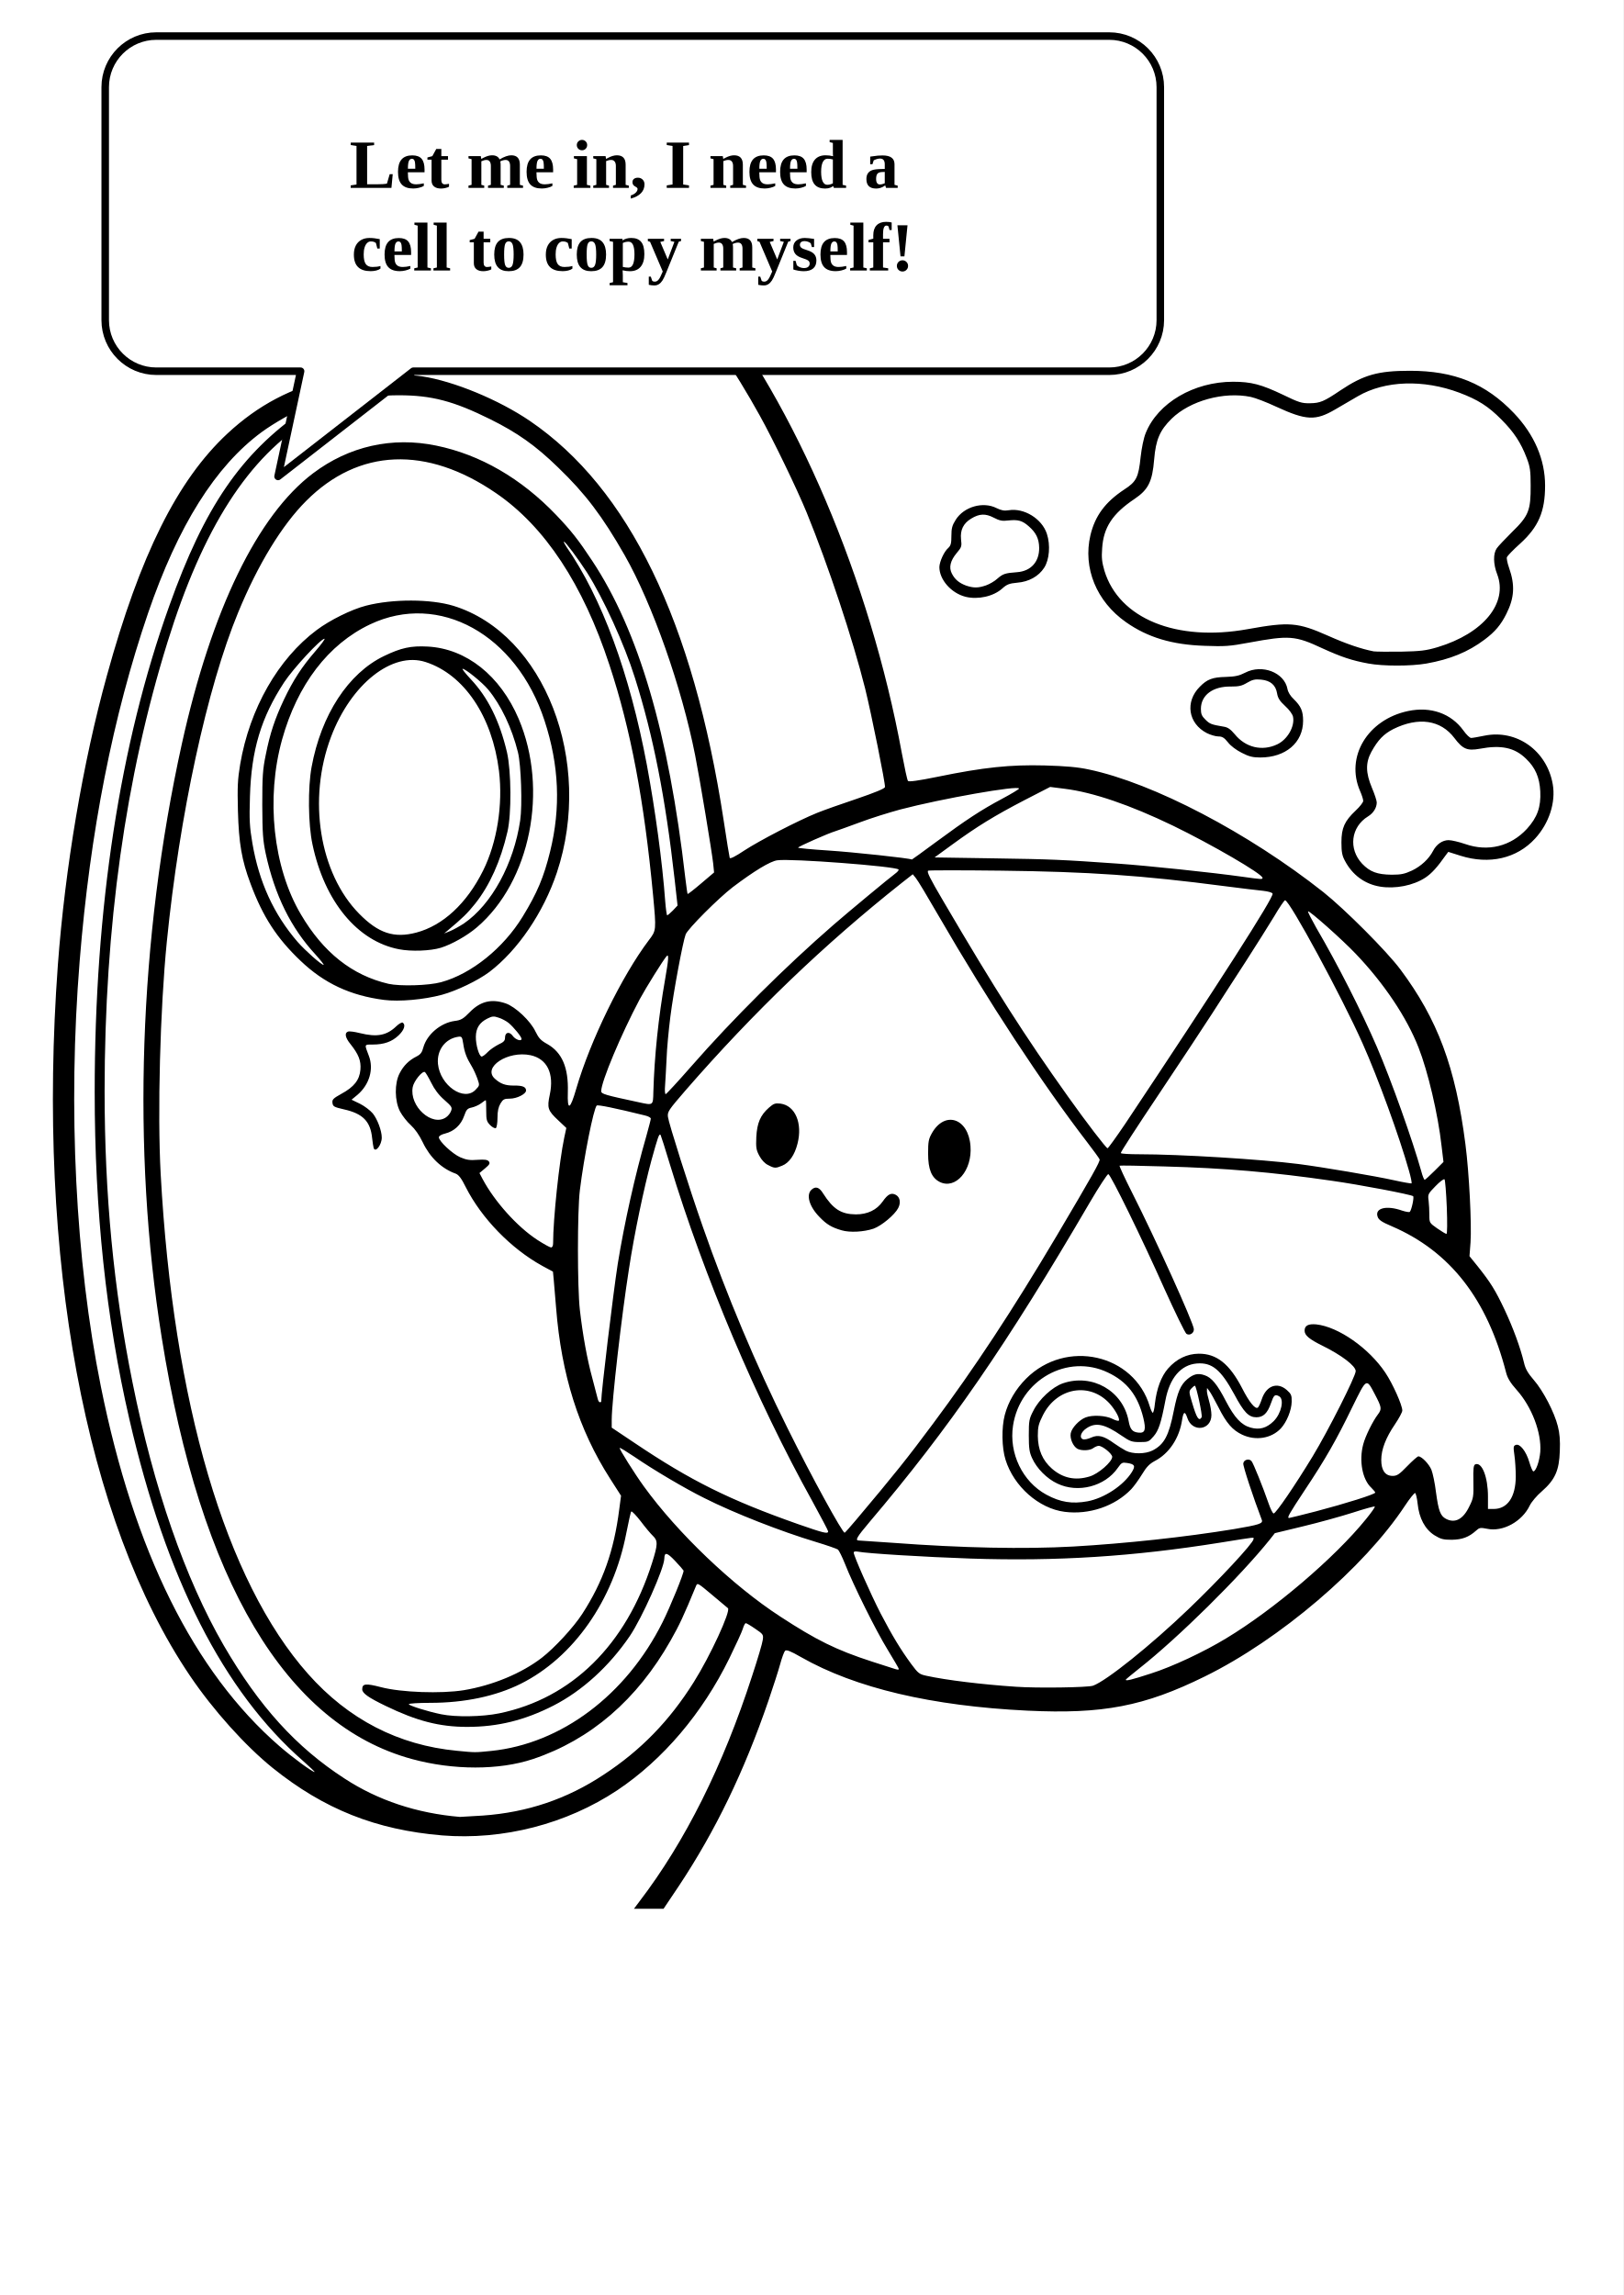
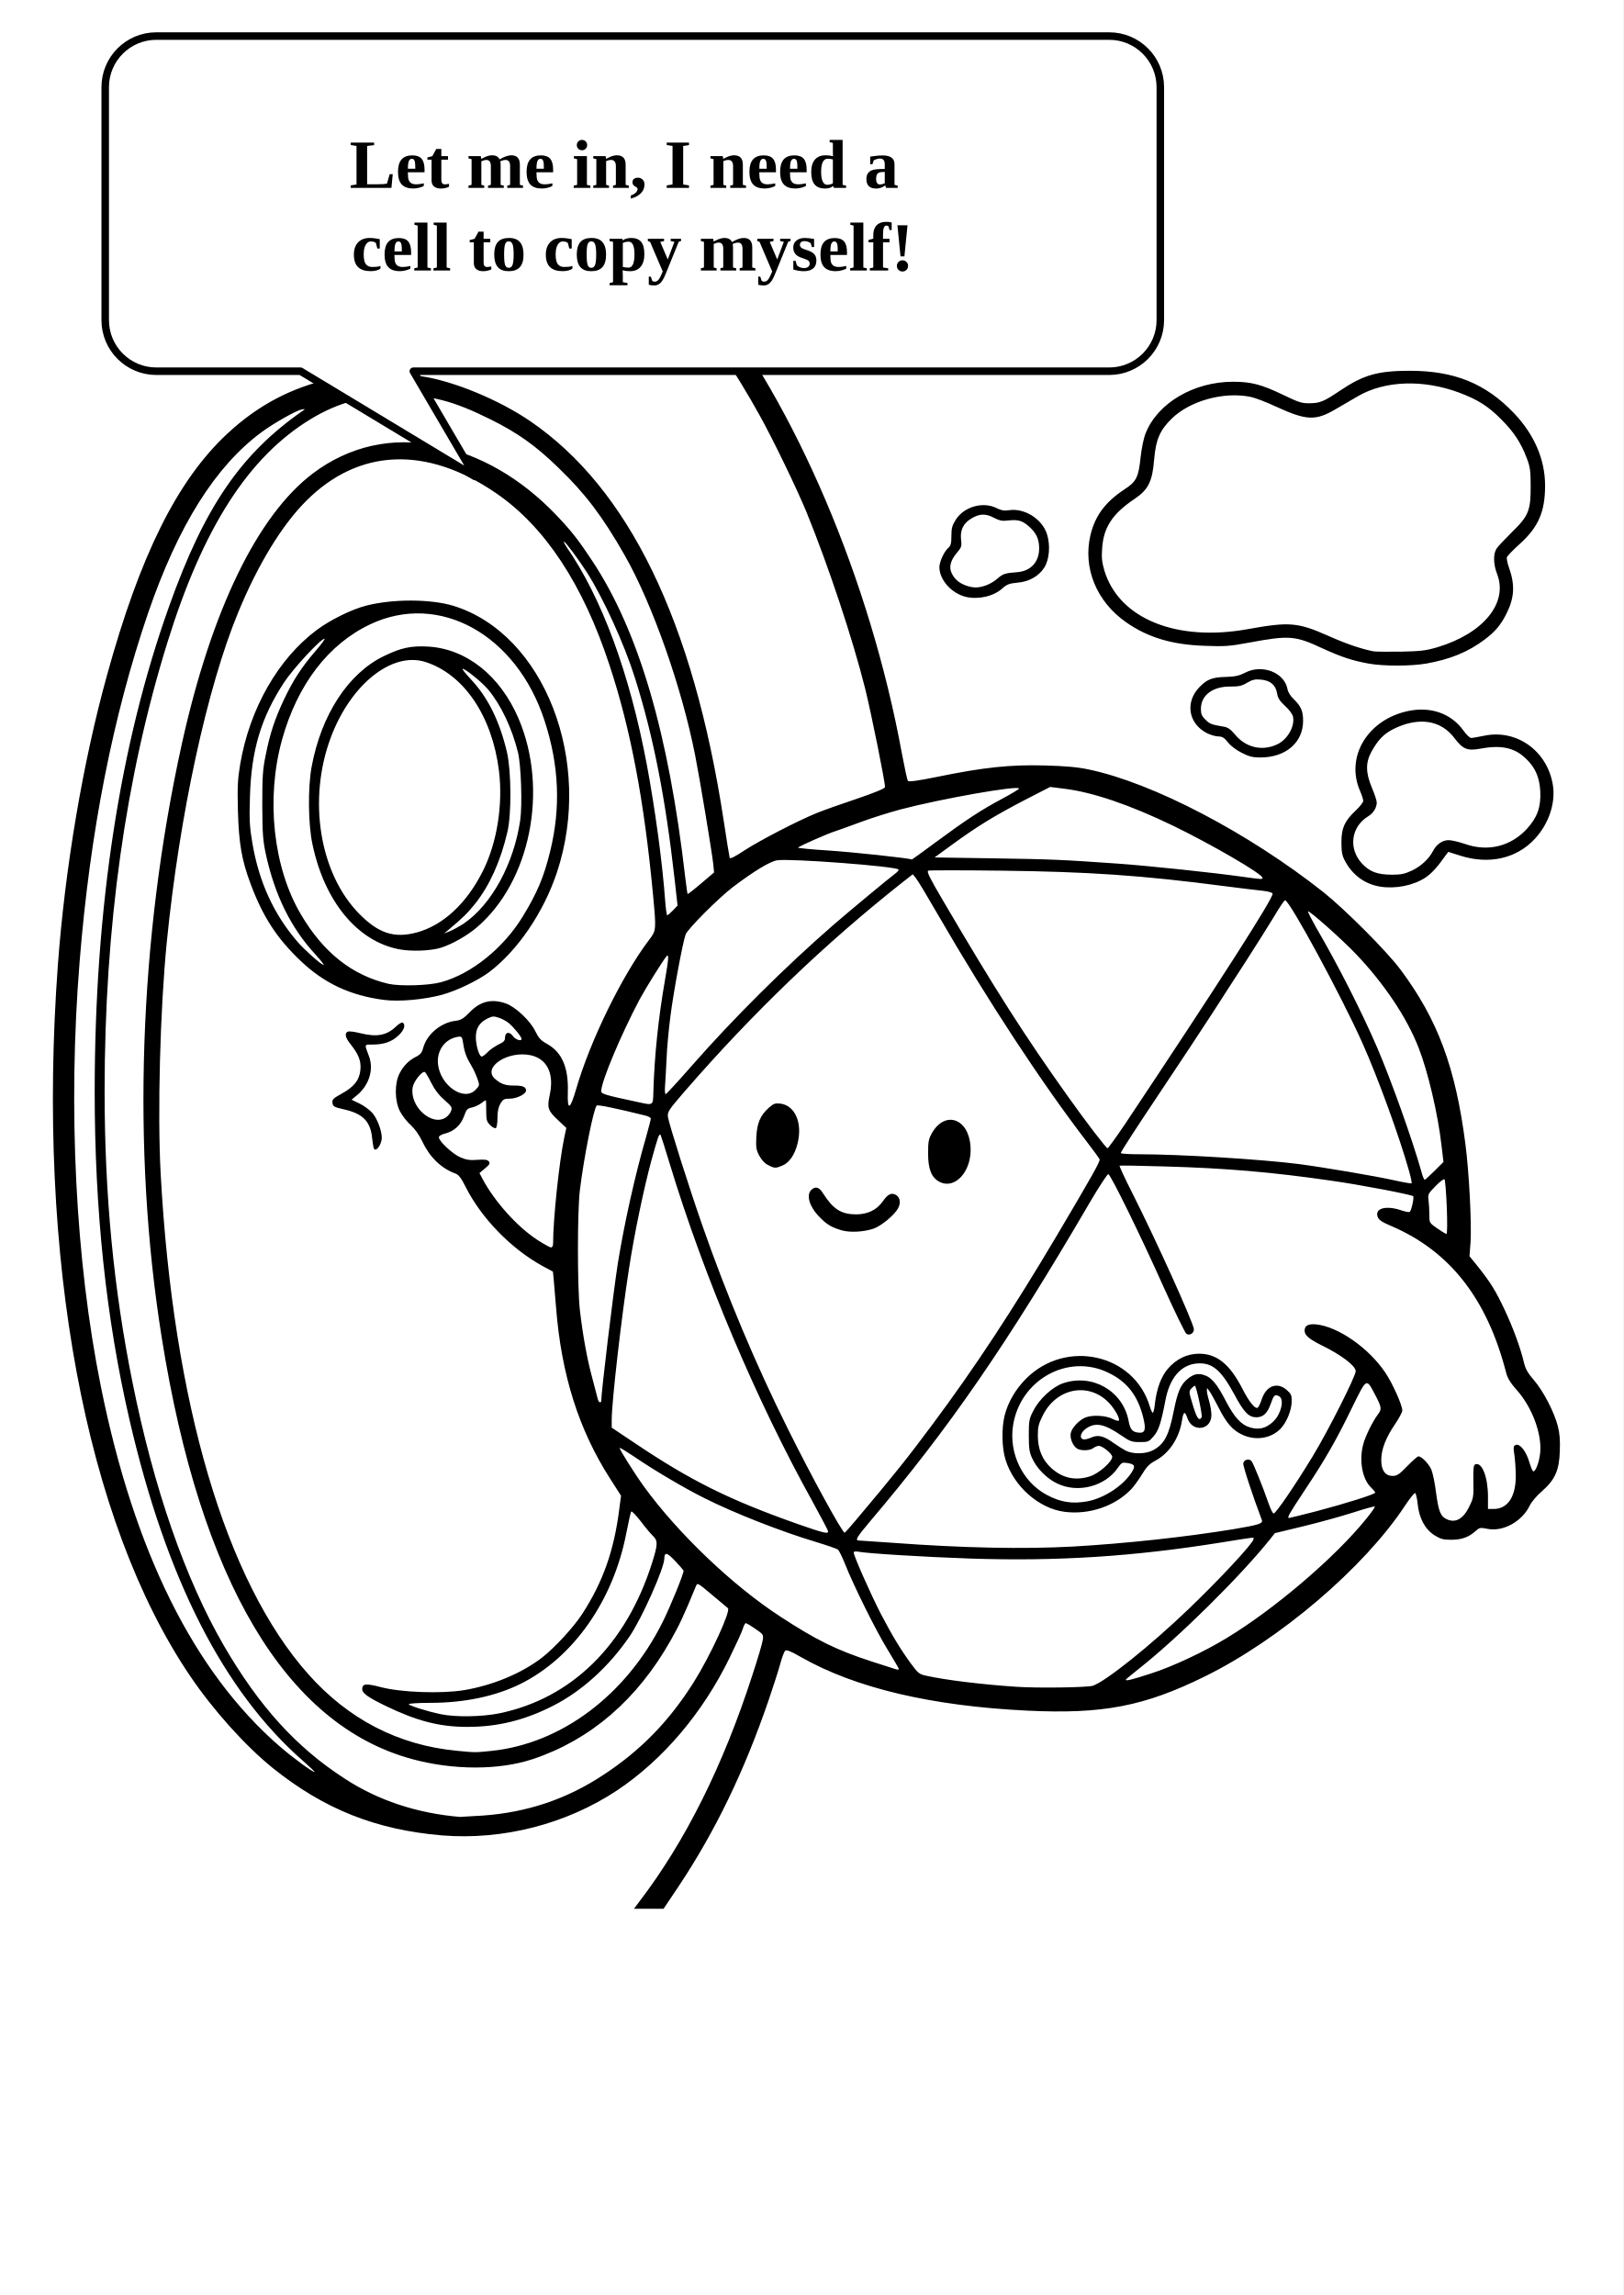
<svg xmlns="http://www.w3.org/2000/svg" viewBox="0 0 1080 1527" role="img" aria-label="Coloring page of virus">
  <rect x="0" y="0" width="1080" height="1527" fill="#ffffff" />
  <g transform="translate(0,190)">
    <path d="M425.4,1075.2 C455.9,1035.3 481.0,985.0 500.4,925.1 C504.1,913.9 507.3,903.1 507.5,901.1 C508.0,897.7 507.8,897.3 502.6,893.8 C499.6,891.7 496.7,890.0 496.2,890.0 C495.7,890.0 494.8,891.7 494.2,893.8 C493.6,895.8 489.5,904.7 485.2,913.5 C467.3,950.0 441.1,980.8 410.8,1001.1 C377.0,1023.6 334.7,1034.5 294.1,1031.2 C250.2,1027.5 215.6,1013.8 181.4,986.3 C163.2,971.6 141.8,947.8 126.4,925.0 C56.8,822.1 24.2,646.9 38.5,452.0 C43.3,387.5 55.1,317.4 71.1,259.6 C93.2,179.3 117.9,129.6 151.3,98.5 C171.6,79.6 194.1,67.7 220.8,61.9 C234.4,59.0 266.2,58.2 280.8,60.4 C301.9,63.6 331.9,76.0 352.6,90.1 C418.3,134.9 461.2,223.2 481.5,356.0 C483.4,368.9 485.3,380.1 485.5,380.8 C485.8,381.6 489.2,379.9 495.2,375.9 C505.1,369.4 531.1,355.9 543.8,350.8 C548.0,349.1 559.8,344.9 570.0,341.5 C582.3,337.3 588.6,334.7 588.8,333.7 C589.2,331.7 579.8,285.1 575.6,268.1 C567.3,235.0 551.2,186.6 536.7,151.0 C530.3,135.4 514.5,102.7 505.5,86.5 C489.8,58.0 466.8,23.4 452.3,6.4 C450.0,3.6 448.0,1.0 448.0,0.6 C448.0,0.3 451.9,0.0 456.8,0.1 L465.5,0.1 L470.1,5.8 C529.2,79.3 578.9,196.1 600.0,311.0 C601.8,320.6 603.6,329.0 604.1,329.6 C604.7,330.3 610.7,329.5 623.5,326.9 C654.6,320.5 672.2,318.7 695.0,319.3 C709.3,319.7 717.1,320.4 724.5,322.0 C767.3,331.0 830.7,364.2 880.5,403.6 C894.7,414.9 922.6,442.8 931.7,455.0 C956.5,488.2 968.4,520.0 975.0,571.3 C977.5,590.6 979.2,624.5 978.4,636.6 L977.7,645.8 L983.2,652.6 C991.7,663.3 994.8,668.2 1001.0,681.3 C1006.7,693.4 1011.6,706.7 1014.0,716.8 C1014.9,720.8 1016.6,723.7 1020.5,728.2 C1026.7,735.3 1034.2,749.7 1036.5,759.0 C1037.7,763.6 1038.1,768.5 1037.8,775.5 C1037.4,788.4 1034.6,794.6 1025.8,802.3 C1022.5,805.1 1018.9,809.4 1017.8,811.7 C1012.7,822.4 999.9,829.4 989.5,827.2 C984.9,826.3 984.3,826.4 982.0,828.5 C977.3,832.7 972.9,834.4 965.9,834.5 C960.3,834.5 958.6,834.1 954.4,831.5 C948.1,827.5 944.2,820.2 943.2,810.5 C942.8,806.7 942.0,803.5 941.5,803.4 C941.0,803.3 937.9,807.1 934.8,811.8 C907.6,853.1 851.4,901.0 801.5,925.5 C761.3,945.3 733.8,950.6 683.6,948.2 C619.8,945.1 569.2,933.2 533.0,912.6 C525.9,908.5 523.2,907.5 522.3,908.4 C521.7,909.0 520.2,913.1 519.0,917.5 C517.8,921.9 514.3,932.7 511.3,941.5 C495.1,988.7 476.0,1028.2 451.7,1064.8 L441.5,1080.0 L431.7,1080.0 L421.8,1080.0 L425.4,1075.2 Z M321.3,1018.0 C350.8,1015.9 377.2,1007.0 401.5,990.9 C426.4,974.6 445.4,955.0 461.6,929.2 C472.5,911.9 486.4,881.8 484.3,880.0 C483.9,879.6 479.1,875.6 473.7,871.1 C464.3,863.2 464.0,863.0 463.1,865.2 C454.9,885.1 452.0,891.3 446.2,901.5 C423.9,940.9 392.9,967.6 354.6,980.4 C332.2,987.9 301.5,987.9 274.1,980.4 C190.2,957.6 133.4,862.0 107.6,700.0 C87.6,574.9 92.4,434.5 121.0,304.9 C140.7,215.9 171.3,152.8 208.3,124.9 C232.2,106.9 260.9,100.4 290.3,106.5 C319.5,112.5 346.8,128.3 370.1,152.7 C379.9,163.0 384.7,169.0 394.0,183.1 C424.9,229.8 444.9,297.7 456.0,394.5 C456.7,400.0 457.3,404.7 457.5,404.8 C457.7,405.0 461.7,401.9 466.5,397.8 L475.1,390.5 L474.5,384.5 C473.6,376.5 465.7,328.7 462.5,312.5 C453.6,267.3 434.0,211.7 415.6,179.4 C400.8,153.5 389.5,138.5 371.3,121.0 C356.3,106.4 344.2,97.9 326.3,89.0 C301.7,76.8 287.1,73.0 265.4,73.0 C242.7,73.0 225.0,77.8 206.8,88.8 C165.3,114.0 135.1,161.1 111.4,237.4 C83.5,327.3 69.6,426.5 69.6,536.0 C69.6,605.0 75.6,667.5 88.1,729.5 C102.3,800.3 123.2,860.4 148.8,904.7 C172.4,945.3 197.0,972.5 229.3,993.4 C251.5,1007.9 277.4,1016.5 306.0,1018.9 C306.8,1018.9 313.7,1018.5 321.3,1018.0 Z M201.8,981.8 C148.7,935.4 110.5,860.3 86.1,754.4 C70.6,687.4 63.0,615.4 63.0,536.5 C63.0,414.3 79.7,305.0 112.6,213.2 C136.1,147.2 160.3,111.9 201.6,83.2 C203.3,82.1 203.2,82.0 200.5,82.5 C196.8,83.3 182.1,91.6 174.1,97.5 C143.3,120.2 118.5,159.7 98.5,218.0 C75.2,286.2 59.9,363.6 53.0,449.5 C45.1,547.3 50.2,648.6 67.1,732.5 C89.2,842.2 128.9,922.3 185.9,971.8 C194.9,979.6 207.6,988.9 209.3,989.0 C209.7,989.0 206.3,985.8 201.8,981.8 Z M326.8,975.0 C373.5,970.2 416.6,937.8 440.8,889.4 C445.8,879.5 455.3,856.2 454.8,855.0 C454.6,854.6 452.1,851.6 449.1,848.5 C443.8,842.9 442.1,842.5 442.0,847.0 C441.9,853.5 427.2,886.5 419.0,898.6 C405.3,918.7 387.4,935.0 368.3,944.8 C349.1,954.6 331.3,959.0 310.8,959.0 C292.5,959.0 277.3,955.1 256.5,945.0 C245.1,939.5 241.0,936.6 241.0,934.0 C241.0,930.2 243.2,929.9 253.6,932.6 C267.0,936.1 293.5,937.0 308.5,934.6 C327.8,931.4 347.0,923.4 360.5,913.0 C368.9,906.5 381.6,892.8 387.4,883.8 C401.2,862.5 408.5,841.8 412.0,814.3 L413.2,805.2 L405.9,793.8 C385.0,761.2 373.5,724.6 370.0,680.3 C369.4,672.7 368.7,664.2 368.4,661.3 L367.9,656.1 L360.7,652.2 C339.9,640.7 320.4,620.6 309.9,599.9 C307.0,594.0 305.2,591.7 303.2,590.9 C293.9,587.6 286.1,580.2 281.3,570.1 C278.9,565.1 276.1,561.2 273.3,558.6 C270.9,556.5 267.7,552.4 266.2,549.6 C262.5,542.6 262.4,530.7 265.9,524.1 C268.5,519.0 272.1,515.5 277.0,513.0 C279.8,511.6 280.8,510.3 281.7,506.8 C284.1,498.3 293.1,490.6 302.5,489.3 C306.7,488.8 308.2,487.9 312.5,483.5 C319.6,476.2 327.0,474.4 336.4,477.6 C342.9,479.8 353.0,489.3 356.3,496.4 C358.4,500.7 359.8,502.3 364.2,504.7 C374.0,510.3 378.3,520.4 377.8,536.7 C377.4,549.4 379.3,548.6 383.4,534.4 C392.7,502.4 413.8,459.3 431.6,435.7 C436.7,429.0 436.7,429.2 434.5,405.5 C428.6,342.8 419.6,295.1 405.5,252.5 C387.9,198.8 362.5,160.3 330.0,138.1 C283.8,106.4 238.6,108.3 203.7,143.3 C187.6,159.4 171.7,185.4 158.5,217.4 C137.8,267.4 119.4,352.4 111.0,436.5 C106.5,481.6 104.7,550.6 106.9,591.0 C115.2,743.4 150.1,862.0 205.0,923.8 C231.8,954.0 265.1,971.2 304.0,974.9 C316.3,976.1 315.9,976.1 326.8,975.0 Z M332.1,950.0 C380.3,940.1 416.6,904.5 433.9,849.7 C437.7,837.7 437.8,835.1 434.4,831.9 C433.0,830.6 429.3,826.2 426.3,822.2 C423.2,818.2 420.4,815.3 420.0,815.7 C419.6,816.1 418.2,822.6 416.7,830.1 C408.1,874.9 381.5,912.8 346.5,930.3 C329.9,938.6 308.9,943.0 286.4,943.0 C278.5,943.0 272.0,943.4 272.0,943.9 C272.0,944.8 284.6,948.8 293.5,950.6 C303.2,952.6 320.8,952.3 332.1,950.0 Z M727.2,931.6 C736.0,928.5 765.7,904.7 790.9,880.5 C810.9,861.4 834.0,836.6 834.0,834.1 C834.0,832.7 836.9,832.4 811.9,836.4 C753.8,845.7 703.3,848.9 645.6,847.0 C615.9,846.0 576.6,843.6 570.8,842.4 C569.0,842.1 568.0,842.3 568.0,843.0 C568.0,845.2 579.3,870.7 586.0,883.7 C593.8,898.6 599.2,907.5 606.3,917.2 C610.9,923.4 611.7,924.0 616.4,925.0 C629.6,927.9 653.5,930.8 676.0,932.3 C690.1,933.3 723.8,932.8 727.2,931.6 Z M765.7,923.5 C779.9,919.0 801.0,909.1 815.8,900.1 C847.8,880.8 888.1,846.4 908.9,820.7 C912.4,816.4 915.0,812.7 914.7,812.4 C914.4,812.1 907.9,813.9 900.2,816.4 C892.4,818.9 877.6,823.0 867.2,825.5 L848.2,830.1 L844.9,834.3 C825.2,858.9 783.8,899.8 758.0,920.1 C753.1,924.0 749.0,927.4 749.0,927.6 C749.0,928.6 752.8,927.7 765.7,923.5 Z M598.0,920.4 C598.0,920.0 594.6,914.3 590.5,907.5 C582.8,895.0 567.8,864.8 562.1,850.3 C560.3,845.8 558.2,841.6 557.5,841.0 C556.8,840.5 550.3,838.2 543.0,836.0 C519.7,829.0 488.5,816.8 468.7,806.8 C456.1,800.6 434.6,787.9 422.1,779.3 C416.9,775.8 412.5,773.1 412.3,773.4 C411.8,773.9 422.5,790.9 428.4,799.0 C450.9,830.1 487.5,865.0 519.0,885.5 C543.2,901.3 556.3,907.8 580.0,915.5 C586.3,917.5 592.6,919.6 594.0,920.0 C597.2,921.1 598.0,921.1 598.0,920.4 Z M714.0,839.0 C748.8,837.0 788.7,832.7 821.0,827.4 C838.0,824.5 840.5,823.7 839.5,821.2 C833.9,806.5 826.9,785.4 827.2,783.7 C827.5,781.2 831.1,780.2 832.7,782.2 C833.9,783.6 840.3,799.5 844.0,810.2 C845.3,814.0 846.8,817.0 847.4,817.0 C848.9,817.0 861.5,798.5 873.3,779.1 C883.8,761.8 902.0,725.7 902.0,722.3 C902.0,718.8 892.5,711.6 879.7,705.3 C871.2,701.1 868.0,698.5 868.0,695.4 C868.0,692.0 870.4,690.7 875.8,691.2 C890.5,692.8 910.8,707.0 921.7,723.3 C926.6,730.6 933.0,744.9 933.0,748.5 C933.0,749.6 930.8,753.7 928.1,757.7 C922.0,766.6 919.0,774.5 919.0,781.4 C919.0,788.3 921.6,792.0 926.6,792.0 C929.5,792.0 931.0,791.0 936.3,785.5 C939.8,781.9 943.1,779.0 943.7,779.0 C945.9,779.0 950.8,784.1 952.4,788.0 C953.3,790.3 954.7,796.9 955.4,802.8 C957.1,815.3 958.3,818.6 962.1,820.6 C968.1,823.7 973.5,820.9 977.6,812.3 C980.3,806.9 980.5,805.8 980.3,795.7 C980.1,786.9 980.4,784.8 981.6,784.3 C986.0,782.6 990.0,792.8 990.0,805.7 L990.0,814.0 L993.8,814.0 C1003.0,814.0 1008.4,806.1 1008.5,792.5 C1008.5,788.1 1008.1,781.7 1007.6,778.3 C1006.8,772.7 1006.9,772.0 1008.5,771.4 C1011.2,770.3 1015.4,775.6 1017.5,782.8 C1018.5,786.2 1019.7,789.0 1020.2,789.0 C1021.9,789.0 1024.3,782.1 1024.8,776.0 C1025.7,763.3 1019.2,746.1 1009.1,734.8 C1004.9,730.1 1003.0,726.9 1002.1,723.4 C989.5,674.3 964.8,642.6 926.0,625.9 C919.4,623.1 917.3,621.7 916.6,619.6 C914.5,613.8 922.5,611.8 932.9,615.5 C935.4,616.3 937.7,616.7 938.0,616.3 C939.2,615.0 941.0,606.5 940.2,605.9 C939.0,604.8 904.4,598.2 885.9,595.6 C846.5,589.9 815.4,587.2 774.5,586.1 C758.5,585.6 745.2,585.4 744.9,585.6 C744.6,585.8 748.3,593.8 753.2,603.5 C769.0,634.7 793.7,689.4 794.3,694.2 C794.6,696.9 791.6,698.9 789.4,697.5 C788.5,696.9 781.8,683.2 774.5,667.0 C759.6,633.6 739.1,591.7 737.4,591.2 C736.8,591.1 731.2,599.6 725.0,610.2 C669.7,704.9 631.4,760.4 578.6,822.6 C570.0,832.8 568.7,835.0 571.5,835.0 C572.3,835.0 582.3,835.7 593.7,836.5 C640.4,840.0 681.5,840.8 714.0,839.0 Z M551.0,828.9 C551.0,828.4 546.2,819.3 540.4,808.7 C503.3,741.9 468.4,659.4 445.8,585.0 C442.6,574.3 439.7,565.4 439.5,565.1 C438.5,564.2 437.8,566.2 433.4,582.1 C428.4,600.6 422.1,630.5 418.5,654.1 C413.5,685.9 407.0,742.7 407.0,754.6 L407.0,759.9 L421.8,769.8 C459.5,795.2 485.3,808.0 531.0,824.1 C547.9,830.0 551.0,830.8 551.0,828.9 Z M569.4,821.5 C595.1,791.0 603.8,780.1 620.6,757.5 C648.4,720.2 673.6,681.9 703.2,632.0 C726.8,592.1 732.1,582.7 731.6,581.4 C731.3,580.6 727.5,575.4 723.2,569.8 C693.6,531.3 657.5,476.4 624.4,419.2 C617.3,406.9 610.6,395.7 609.4,394.3 L607.3,391.7 L599.9,397.5 C548.4,438.3 501.5,483.3 456.1,535.5 C444.8,548.6 444.0,549.7 444.4,553.1 C444.8,557.0 458.8,601.2 467.7,626.5 C483.4,671.5 503.0,718.2 524.1,760.5 C540.0,792.6 560.7,830.3 562.0,829.8 C562.4,829.6 565.7,825.9 569.4,821.5 Z M875.5,815.6 C895.3,810.4 915.0,804.2 915.0,803.1 C915.0,802.7 913.8,801.3 912.4,799.9 C906.4,794.4 904.1,781.9 907.0,771.0 C908.4,765.6 913.3,755.7 916.7,751.2 C919.5,747.5 919.3,746.4 914.8,737.8 C909.0,726.8 909.4,726.6 899.7,746.3 C889.2,768.0 881.7,781.1 868.1,801.5 C857.6,817.4 856.1,820.0 857.7,820.0 C858.1,820.0 866.2,818.0 875.5,815.6 Z M708.3,815.9 C691.2,813.7 674.5,799.0 669.0,781.2 C666.5,773.3 666.3,759.9 668.5,751.5 C670.8,742.7 675.8,734.2 682.7,727.3 C709.2,700.7 754.6,710.8 765.0,745.8 C765.7,748.1 766.6,750.0 767.0,750.0 C767.4,750.0 768.1,747.3 768.4,743.9 C769.6,733.8 772.6,725.8 777.1,720.6 C782.8,714.1 789.8,710.8 797.5,710.7 C809.4,710.6 818.0,717.4 826.4,733.6 C831.1,742.9 835.1,747.7 836.8,746.6 C837.4,746.3 838.6,743.7 839.5,741.0 C842.5,731.9 849.9,729.3 856.2,734.9 C859.1,737.5 859.5,738.4 859.4,742.7 C859.3,748.3 856.1,756.2 852.2,760.4 C845.9,767.1 835.5,768.8 826.5,764.6 C820.1,761.6 816.0,757.0 810.6,746.2 C808.1,741.4 805.5,736.6 804.6,735.5 L803.1,733.5 L803.0,735.5 C803.0,736.6 803.7,739.7 804.5,742.4 C805.3,745.1 806.0,749.2 806.0,751.5 C806.0,761.7 793.2,763.3 790.0,753.5 C788.4,748.7 787.4,749.1 786.5,754.7 C784.7,766.9 777.8,777.2 768.3,782.1 C764.8,784.0 762.8,786.0 759.8,791.0 C757.6,794.6 754.4,799.0 752.7,800.8 C741.8,812.2 724.6,818.0 708.3,815.9 Z M723.6,808.9 C734.7,806.8 747.5,798.4 753.1,789.4 C755.6,785.3 755.0,784.2 749.9,783.4 C746.7,782.9 746.2,783.1 743.7,786.7 C735.2,799.0 717.2,803.7 703.5,797.1 C696.6,793.9 689.8,787.1 686.7,780.2 C684.9,776.3 684.5,773.7 684.5,765.0 C684.5,755.4 684.7,754.0 687.5,748.7 C691.3,741.0 700.2,732.8 707.2,730.4 C726.7,723.7 747.1,735.4 750.9,755.4 C751.9,761.0 753.4,762.8 757.4,763.2 C761.9,763.7 762.6,761.4 760.7,753.4 C757.0,738.4 749.8,729.2 737.1,723.2 C710.3,710.4 678.6,728.2 674.0,758.6 C671.2,776.9 680.3,795.9 696.2,804.5 C705.4,809.5 713.3,810.8 723.6,808.9 Z M724.9,792.4 C730.8,790.7 740.0,782.6 740.0,779.3 C739.9,777.2 733.5,772.0 731.0,772.0 C730.1,772.0 728.5,772.7 727.4,773.5 C725.2,775.2 719.7,775.4 716.9,774.0 C714.0,772.4 711.7,767.2 712.4,763.6 C713.1,760.0 718.1,754.7 722.3,753.1 C726.9,751.3 735.6,751.8 740.0,754.0 C742.1,755.1 744.1,755.6 744.4,755.2 C745.2,753.9 742.2,748.3 738.4,744.0 C725.2,729.4 703.4,733.0 694.0,751.4 C691.0,757.4 690.5,759.2 690.5,765.4 C690.6,774.6 693.6,781.6 699.8,787.1 C707.1,793.5 715.4,795.3 724.9,792.4 Z M766.8,775.1 C774.6,771.1 777.7,765.3 781.0,748.5 C783.5,736.1 785.5,731.4 790.0,727.6 C794.1,724.2 797.1,723.5 801.4,725.0 C806.1,726.5 809.9,731.1 815.6,742.2 C821.4,753.3 825.9,758.2 832.2,759.9 C838.0,761.5 842.7,760.2 847.4,755.6 C852.6,750.4 854.6,740.9 851.0,739.0 C848.2,737.5 847.5,738.2 845.6,743.7 C843.3,750.3 840.5,753.0 835.9,753.0 C830.8,753.0 827.6,749.7 821.2,737.7 C812.3,721.3 806.4,716.4 796.3,717.2 C785.7,718.1 778.2,726.8 775.4,741.7 C772.5,756.8 770.9,761.8 767.5,765.7 C764.4,769.3 763.9,769.5 758.4,769.5 C753.1,769.5 751.9,769.1 746.2,765.2 C734.9,757.4 729.0,756.2 722.9,760.3 C719.1,762.8 717.9,766.6 720.5,767.6 C721.4,768.0 723.8,767.5 726.0,766.5 C730.6,764.4 734.5,765.4 741.2,770.3 C743.6,772.0 747.1,774.2 749.0,775.2 C753.6,777.6 762.0,777.5 766.8,775.1 Z M799.5,753.0 C800.2,751.9 795.9,732.0 795.0,732.0 C794.6,732.0 793.5,732.9 792.6,733.9 C791.0,735.7 791.0,736.2 793.1,743.1 C796.2,753.7 797.7,755.9 799.5,753.0 Z M400.0,742.6 C400.0,736.4 408.0,670.4 411.0,651.0 C415.4,623.8 422.5,591.9 430.0,566.0 C431.6,560.2 433.0,555.0 433.0,554.3 C433.0,553.6 431.3,552.7 429.2,552.2 C409.3,547.3 397.7,544.9 397.0,545.6 C394.9,547.9 388.5,579.8 385.8,602.0 C384.1,615.7 384.1,666.8 385.8,681.5 C387.7,698.1 390.6,714.2 394.1,727.0 C395.8,733.3 397.4,739.5 397.7,740.8 C398.0,742.0 398.6,743.0 399.1,743.0 C399.6,743.0 400.0,742.8 400.0,742.6 Z M368.0,637.2 C368.0,621.0 372.1,582.6 375.4,567.0 L376.8,560.5 L371.5,555.5 C364.4,548.9 363.9,547.2 365.8,538.3 C368.8,524.2 364.0,514.5 353.0,512.1 C337.9,508.9 320.9,520.1 329.2,527.7 C333.1,531.2 336.2,532.3 342.0,532.3 C347.7,532.2 350.0,533.2 350.0,535.6 C350.0,537.9 343.9,541.0 339.2,541.0 C335.5,541.0 334.7,541.4 333.0,544.2 C331.6,546.6 331.0,549.3 331.0,553.7 C331.0,557.1 330.5,560.2 329.9,560.6 C329.3,560.9 327.6,560.1 326.1,558.6 C323.8,556.2 323.5,555.2 323.5,549.0 C323.5,545.1 323.4,542.0 323.2,542.0 C323.0,542.0 321.6,542.9 320.1,544.1 C318.5,545.3 315.7,546.5 313.9,546.9 C311.0,547.5 310.3,548.2 308.8,552.5 C306.7,558.5 302.2,562.7 296.2,564.2 C293.7,564.8 292.0,565.8 292.0,566.7 C292.0,569.3 301.0,577.7 306.2,580.0 C310.4,581.8 312.7,582.1 317.7,581.7 C322.5,581.4 324.2,581.6 325.2,582.7 C326.2,584.0 325.8,584.8 322.7,587.4 L319.0,590.5 L321.1,594.5 C329.1,609.5 344.1,626.2 357.4,634.9 C361.7,637.7 365.9,640.0 366.6,640.0 C367.5,640.0 368.0,638.9 368.0,637.2 Z M962.6,613.2 C962.2,603.5 961.5,595.1 961.1,594.7 C960.6,594.2 957.9,596.3 955.1,599.2 C950.1,604.3 949.9,604.7 950.5,608.9 C950.8,611.3 951.0,615.6 951.0,618.5 C951.0,623.6 951.1,623.7 956.2,627.3 C959.1,629.3 961.9,631.0 962.4,631.0 C962.9,631.0 963.0,623.5 962.6,613.2 Z M560.0,628.6 C553.4,626.7 550.0,624.7 545.3,619.8 C538.4,612.8 536.2,605.0 539.9,601.6 C542.6,599.1 545.1,599.9 547.6,604.0 C554.3,614.5 559.6,617.9 569.4,618.0 C577.2,618.0 583.3,615.1 587.3,609.4 C590.7,604.5 593.0,603.4 596.0,605.0 C598.8,606.5 599.5,610.2 597.6,613.8 C595.3,618.3 586.5,625.6 581.2,627.5 C574.7,629.7 565.4,630.2 560.0,628.6 Z M625.2,596.4 C619.8,593.6 617.5,588.1 617.5,577.5 C617.5,569.7 617.8,567.9 620.0,564.0 C628.6,548.8 644.3,553.9 645.7,572.5 C647.0,588.7 635.8,601.7 625.2,596.4 Z M937.4,588.8 C931.1,566.4 916.8,527.1 906.6,504.3 C892.7,473.1 858.0,409.0 855.0,409.0 C854.5,409.0 851.2,413.8 847.7,419.8 C844.1,425.7 835.7,439.1 829.0,449.5 C822.2,459.9 812.1,475.7 806.4,484.5 C800.7,493.3 784.7,517.6 770.7,538.5 C756.7,559.4 745.4,576.8 745.7,577.2 C745.9,577.7 751.5,578.0 758.0,578.0 C785.0,578.0 838.7,581.3 864.0,584.5 C879.5,586.5 915.1,592.5 928.0,595.4 C933.8,596.7 938.8,597.5 939.1,597.4 C939.5,597.2 938.7,593.3 937.4,588.8 Z M954.5,589.0 L960.4,583.1 L959.1,572.3 C956.8,551.5 950.0,522.7 943.8,507.0 C935.9,486.8 920.8,464.3 902.1,444.7 C893.1,435.2 871.0,415.6 870.3,416.4 C870.0,416.7 872.5,421.5 875.7,427.2 C890.1,451.8 906.1,483.4 916.1,506.6 C925.7,528.9 939.9,568.9 945.6,589.2 C946.4,592.4 947.5,595.0 947.9,595.0 C948.2,595.0 951.2,592.3 954.5,589.0 Z M511.1,585.2 C508.9,584.2 506.7,581.8 505.2,579.0 C503.1,575.1 502.9,573.5 503.2,566.5 C503.7,557.2 505.9,552.0 511.6,547.0 C514.8,544.2 515.8,543.9 519.3,544.3 C529.1,545.6 534.1,557.4 530.6,571.0 C528.7,578.5 525.1,583.7 520.4,585.6 C516.1,587.4 515.2,587.4 511.1,585.2 Z M248.6,573.8 C248.4,573.1 247.9,570.1 247.6,567.3 C246.5,556.1 241.4,550.9 228.7,548.1 C222.2,546.6 221.5,546.2 221.2,543.8 C220.9,541.6 221.7,540.8 227.1,537.8 C235.6,533.2 239.2,528.6 239.8,521.7 C240.3,515.8 238.6,511.5 233.1,504.6 C229.7,500.4 229.1,497.3 231.5,496.4 C232.4,496.0 235.9,496.5 239.5,497.4 C250.8,500.2 257.3,499.0 263.7,492.8 C265.4,491.2 267.3,490.1 267.9,490.4 C270.1,491.8 268.9,495.4 265.2,498.9 C260.8,503.1 255.5,505.0 248.0,505.0 C242.2,505.0 242.4,504.6 245.4,512.5 C248.8,521.3 245.8,531.6 237.9,538.4 L233.9,541.7 L239.5,544.4 C242.5,545.9 246.3,548.8 248.0,550.8 C251.1,554.6 254.0,562.4 254.0,566.9 C254.0,571.8 249.7,577.3 248.6,573.8 Z M748.6,557.8 C810.7,464.6 847.6,407.0 846.7,404.6 C846.4,403.8 843.8,403.1 840.3,402.7 C837.1,402.4 825.6,401.0 814.7,399.6 C759.8,392.4 724.2,390.0 665.8,389.3 C640.1,389.0 618.4,389.0 617.6,389.3 C616.4,389.8 618.5,394.1 627.7,409.7 C662.3,468.7 681.8,499.2 710.5,539.5 C722.8,556.8 736.0,574.0 736.9,574.0 C737.3,574.0 742.6,566.7 748.6,557.8 Z M296.8,553.4 C298.1,552.5 299.6,550.7 300.1,549.2 C301.0,546.9 300.6,546.2 295.6,541.8 C291.9,538.6 289.0,534.7 286.9,530.4 C285.1,526.8 283.2,523.6 282.7,523.3 C281.0,522.3 275.3,529.4 274.6,533.3 C272.2,546.1 287.5,559.9 296.8,553.4 Z M434.7,536.5 C435.4,512.7 438.0,487.3 442.6,461.1 C444.8,448.6 445.1,444.5 443.6,446.1 C441.4,448.5 429.7,467.3 425.6,474.9 C413.2,498.3 400.0,529.7 400.0,536.0 C400.0,537.9 402.6,538.6 425.0,543.4 C434.7,545.5 434.5,545.7 434.7,536.5 Z M316.4,535.1 C319.2,532.2 319.2,532.2 317.6,527.6 C316.7,525.1 315.0,521.3 313.7,519.2 C310.5,514.0 309.0,510.1 308.2,504.4 C307.5,499.9 307.2,499.5 305.0,499.8 C296.3,501.0 290.5,508.7 291.4,517.9 C292.8,532.2 308.7,543.2 316.4,535.1 Z M460.1,519.3 C487.5,488.0 522.5,453.2 554.5,425.4 C563.8,417.3 592.1,393.8 595.7,391.2 C597.2,390.1 598.2,388.9 597.8,388.5 C595.7,386.4 526.4,381.1 517.2,382.4 C512.5,383.0 501.8,389.5 487.5,400.3 C477.9,407.7 457.7,427.9 456.2,431.7 C454.4,436.3 448.1,469.8 446.0,486.6 C444.9,495.3 443.7,507.8 443.5,514.4 C443.2,521.1 442.7,529.1 442.5,532.2 C442.2,535.4 442.4,538.0 442.9,538.0 C443.3,538.0 451.1,529.6 460.1,519.3 Z M324.5,510.0 C326.0,508.4 329.3,506.2 331.6,505.0 C335.1,503.4 336.0,502.5 336.0,500.5 C336.0,496.7 338.9,496.1 341.2,499.3 C343.0,501.8 347.0,503.1 347.0,501.2 C347.0,499.8 341.7,493.4 338.5,490.7 C336.9,489.4 333.8,487.7 331.7,487.1 C328.5,486.0 327.5,486.1 324.3,487.7 C319.1,490.3 316.7,494.0 316.6,499.7 C316.5,505.2 318.8,513.0 320.5,513.0 C321.1,513.0 322.9,511.7 324.5,510.0 Z M255.5,475.3 C233.1,472.4 215.7,464.3 200.0,449.3 C184.2,434.3 174.9,420.0 166.7,398.0 C160.8,382.3 158.9,371.1 158.3,349.5 C157.9,333.3 158.1,328.8 159.8,318.5 C166.1,281.5 185.0,248.4 210.7,229.2 C219.5,222.6 233.8,215.5 243.5,213.0 C261.3,208.4 286.6,208.5 301.7,213.1 C362.2,231.8 395.1,316.7 370.5,390.6 C361.6,417.2 344.5,442.3 325.6,456.7 C318.0,462.4 303.9,469.2 294.0,471.9 C282.1,475.1 265.6,476.6 255.5,475.3 Z M293.5,463.5 C313.7,458.0 335.0,440.8 347.8,419.8 C357.4,404.1 361.8,393.7 366.0,376.6 C373.2,347.5 372.0,319.1 362.3,289.5 C343.6,232.1 292.1,203.7 246.3,225.4 C218.4,238.6 197.9,265.5 187.7,302.0 C176.8,341.1 181.7,387.2 200.2,418.4 C215.1,443.8 234.4,459.0 258.5,464.6 C266.1,466.3 285.2,465.8 293.5,463.5 Z M210.0,445.2 C193.5,427.4 182.8,405.6 176.8,378.0 C174.9,368.9 174.6,364.6 174.5,345.5 C174.5,326.6 174.8,321.9 176.8,312.3 C179.6,298.1 182.9,288.2 189.0,275.3 C195.1,262.5 200.8,253.7 209.9,243.2 C213.8,238.7 216.5,235.0 215.9,235.0 C213.4,235.0 195.1,254.8 189.1,263.9 C173.7,287.4 167.2,309.1 166.3,340.0 C165.8,355.9 166.1,360.2 167.9,370.9 C172.3,396.9 182.2,418.4 198.0,436.7 C203.2,442.6 213.8,452.0 215.3,452.0 C215.8,452.0 213.4,449.0 210.0,445.2 Z M265.5,441.6 C237.8,436.3 215.9,409.8 207.9,371.8 C205.0,358.4 204.8,334.0 207.3,320.4 C213.7,285.5 231.8,257.9 255.5,246.5 C266.9,241.0 273.4,239.6 284.6,240.2 C310.3,241.6 332.8,259.5 345.1,288.3 C365.1,335.4 352.9,396.6 317.3,427.0 C310.9,432.5 300.7,438.3 293.3,440.6 C286.4,442.7 273.7,443.2 265.5,441.6 Z M277.0,430.5 C294.7,425.8 310.5,411.2 321.4,389.3 C330.7,370.6 334.7,345.5 332.0,323.0 C327.5,286.6 308.8,258.8 283.2,250.5 C261.0,243.3 233.5,265.1 220.2,300.4 C204.6,341.8 212.5,391.1 239.0,418.0 C251.8,431.0 262.2,434.4 277.0,430.5 Z M308.7,424.4 C327.1,411.8 341.8,384.8 346.1,355.9 C347.6,345.7 346.7,318.9 344.6,310.5 C340.6,294.4 333.4,279.2 324.8,268.8 C320.9,264.1 309.7,255.0 307.8,255.0 C307.2,255.0 309.7,258.1 313.3,262.0 C324.6,274.0 332.4,289.7 337.3,310.5 C340.2,323.0 340.4,351.7 337.6,363.5 C333.1,382.9 325.8,399.1 316.2,411.2 C310.9,417.8 307.8,420.8 298.0,429.0 L295.5,431.1 L299.5,429.5 C301.7,428.6 305.8,426.3 308.7,424.4 Z M447.7,415.8 L450.8,412.5 L448.9,395.5 C442.7,340.4 434.6,299.4 422.4,260.9 C415.4,238.6 401.5,208.2 390.6,191.0 C384.8,182.0 375.8,169.9 375.2,170.4 C375.0,170.7 375.7,172.1 376.8,173.7 C400.4,207.8 418.9,257.8 430.4,319.0 C435.9,348.6 440.7,383.6 442.6,409.8 C443.0,414.8 443.6,419.0 443.9,419.0 C444.3,419.0 446.0,417.5 447.7,415.8 Z M918.1,399.9 C908.0,398.2 899.8,392.2 894.8,382.7 C893.0,379.4 892.5,376.9 892.5,370.5 C892.5,360.8 894.6,356.3 902.0,349.3 C904.8,346.7 907.0,343.8 907.0,342.9 C907.0,341.9 906.1,339.0 904.9,336.3 C895.0,313.6 909.9,288.8 936.8,283.1 C951.9,279.9 965.5,284.7 973.7,296.1 C975.6,298.8 977.9,301.0 978.8,301.0 C979.8,301.0 983.7,300.3 987.6,299.5 C1009.0,295.1 1029.2,309.4 1033.1,331.8 C1035.2,343.8 1030.7,357.8 1021.3,368.0 C1009.2,381.2 990.9,385.4 971.8,379.4 L963.6,376.8 L962.0,378.9 C956.3,387.0 952.6,391.1 948.4,393.9 C940.4,399.2 928.3,401.6 918.1,399.9 Z M840.0,394.1 C840.0,391.5 806.2,371.9 780.5,359.4 C751.9,345.6 727.1,337.1 708.2,334.8 L698.7,333.6 L681.6,342.4 C661.6,352.8 649.9,360.0 633.6,371.9 L621.8,380.5 L660.6,381.1 C700.2,381.7 706.5,382.0 743.5,384.6 C763.4,386.0 806.4,390.5 827.0,393.4 C839.2,395.1 840.0,395.2 840.0,394.1 Z M939.5,389.2 C945.5,386.3 950.7,381.5 953.5,376.1 C955.7,371.8 959.7,369.0 963.8,369.0 C965.8,369.0 970.8,370.2 974.9,371.6 C990.1,376.9 1005.2,373.1 1015.9,361.5 C1022.9,353.8 1025.3,346.9 1024.8,336.5 C1024.3,327.2 1021.5,320.7 1015.3,314.8 C1007.7,307.4 998.8,305.5 984.5,308.2 C976.2,309.7 973.2,308.4 967.7,301.1 C958.6,289.0 943.8,286.8 927.0,295.1 C920.6,298.4 916.8,302.3 912.4,310.3 C908.5,317.5 908.6,324.2 912.8,334.2 C914.6,338.4 916.0,342.8 916.0,343.9 C916.0,347.4 913.8,351.0 910.2,353.2 C898.8,360.2 897.0,374.8 906.3,384.7 C911.5,390.1 916.3,391.9 926.0,392.0 C932.2,392.0 934.5,391.5 939.5,389.2 Z M622.7,370.3 C642.9,355.4 652.8,348.9 666.7,341.5 C672.9,338.2 678.0,335.1 678.0,334.7 C678.0,332.3 626.4,341.4 599.0,348.6 C591.6,350.6 579.4,354.4 572.0,357.2 C564.6,359.9 557.3,362.6 555.9,363.0 C550.9,364.5 531.0,373.3 531.0,374.0 C531.0,374.3 540.1,375.2 551.2,375.9 C566.8,376.9 605.4,381.0 606.7,381.9 C606.8,381.9 614.0,376.8 622.7,370.3 Z M826.2,310.9 C822.6,309.1 818.8,306.3 817.0,303.9 C814.5,300.8 813.2,300.0 810.6,300.0 C808.9,300.0 805.4,299.0 803.0,297.8 C790.5,291.4 788.3,276.9 798.3,266.9 C803.2,261.9 806.8,260.6 815.5,260.4 C821.9,260.2 824.5,259.6 828.4,257.6 C839.7,251.7 854.5,257.4 856.6,268.4 C856.9,270.4 858.6,273.2 860.7,275.1 C865.6,279.9 867.0,283.1 867.0,289.6 C867.0,304.1 855.4,314.0 838.5,314.0 C833.6,314.0 831.0,313.4 826.2,310.9 Z M849.7,305.3 C856.6,302.1 861.6,293.3 860.3,286.9 C860.0,285.3 857.8,282.2 855.0,279.7 C851.4,276.4 850.2,274.4 849.7,271.4 C848.8,265.8 845.3,262.8 839.1,262.2 C835.0,261.8 833.3,262.2 829.7,264.3 C826.2,266.4 824.2,266.8 818.9,266.8 C807.0,266.6 799.0,272.5 799.0,281.7 C799.0,285.0 799.6,286.5 802.0,288.8 C804.9,291.7 805.9,292.1 814.2,293.5 C816.9,293.9 818.7,295.2 821.5,298.5 C828.7,307.4 839.7,310.0 849.7,305.3 Z M910.5,251.5 C899.5,249.5 892.4,247.1 879.9,241.4 C861.7,232.9 857.9,232.6 830.9,237.6 C818.1,240.0 814.8,240.2 801.5,239.7 C779.8,239.0 763.6,234.1 749.2,224.0 C729.5,210.2 720.4,187.9 725.5,166.1 C728.6,153.2 735.3,144.1 748.0,135.7 C756.1,130.5 757.5,127.6 758.9,114.1 C759.6,108.0 760.9,101.5 762.3,98.1 C770.4,78.0 794.4,64.0 820.4,64.0 C832.5,64.0 839.2,65.8 853.5,72.6 C864.2,77.8 866.1,78.4 871.6,78.3 C878.3,78.2 880.8,77.2 891.9,69.7 C907.3,59.4 916.8,56.7 938.0,56.7 C967.7,56.7 988.5,65.2 1007.3,84.9 C1020.9,99.2 1028.0,115.8 1028.0,133.1 C1028.0,150.4 1023.6,160.6 1011.4,171.7 C1006.8,175.8 1002.9,179.9 1002.6,180.7 C1002.3,181.5 1002.9,184.6 1004.0,187.7 C1008.1,199.3 1007.6,207.8 1002.2,218.5 C998.6,225.7 994.8,230.3 987.7,235.6 C976.8,243.8 964.8,248.7 949.0,251.5 C938.8,253.3 920.1,253.3 910.5,251.5 Z M956.5,240.6 C987.0,231.4 1003.5,211.2 996.1,192.0 C993.5,185.3 993.4,178.4 995.8,174.9 C996.7,173.5 1001.4,168.6 1006.1,163.9 C1017.1,153.2 1018.5,149.6 1018.4,133.0 C1018.4,123.2 1018.0,120.5 1015.8,114.8 C1011.9,104.5 1007.2,97.4 998.9,89.1 C990.2,80.3 983.4,76.0 971.0,71.3 C947.0,62.3 921.4,63.2 903.5,73.6 C899.4,76.0 892.6,80.0 888.4,82.4 C875.3,90.1 869.1,89.8 849.1,80.6 C842.7,77.6 835.1,74.7 832.2,74.1 C814.3,70.4 791.8,76.6 779.5,88.6 C771.7,96.3 769.0,102.5 767.9,115.7 C766.7,130.5 764.0,135.8 754.8,142.0 C740.2,151.8 734.2,160.9 733.3,174.8 C732.8,181.2 733.2,184.1 734.8,189.7 C744.5,221.6 782.7,237.2 830.2,228.6 C857.9,223.6 863.5,224.1 883.6,233.0 C895.7,238.4 905.7,241.8 914.0,243.4 C915.4,243.6 923.5,243.7 932.0,243.6 C945.4,243.3 948.7,242.9 956.5,240.6 Z M642.5,207.1 C632.9,204.7 625.0,195.7 625.0,187.3 C625.1,183.7 628.1,177.0 630.9,174.6 C632.6,173.0 633.0,171.6 633.0,166.5 C633.0,161.5 633.5,159.6 635.9,155.8 C641.4,147.1 654.1,143.5 663.1,148.1 C666.2,149.6 668.2,150.0 671.1,149.5 C681.3,147.8 693.2,155.1 696.5,165.1 C699.0,172.6 698.2,182.5 694.7,187.8 C691.0,193.5 684.5,197.1 676.8,197.7 C671.5,198.2 669.9,198.8 666.8,201.6 C661.0,206.8 650.8,209.1 642.5,207.1 Z M656.0,199.5 C658.3,198.7 661.8,196.7 663.6,195.0 C667.3,191.8 668.7,191.3 676.8,190.7 C685.9,190.0 691.5,183.8 691.4,174.5 C691.3,168.4 689.3,164.4 684.5,160.2 C680.2,156.4 677.4,155.6 670.9,156.3 C666.9,156.8 665.1,156.5 661.1,154.4 C655.7,151.6 651.6,151.7 646.1,155.1 C641.0,158.2 638.8,162.6 639.4,168.7 C640.0,173.5 639.8,174.1 636.5,178.0 C632.3,183.0 631.2,187.6 633.3,191.6 C635.3,195.6 638.2,197.9 642.7,199.6 C647.7,201.3 650.8,201.3 656.0,199.5 Z" fill="#000000" fill-rule="evenodd" />
  </g>
-   <path d="M104,24 L738,24 A34,34 0 0 1 772,58 L772,213 A34,34 0 0 1 738,247 L275,247 L185,317 L200,247 L104,247 A34,34 0 0 1 70,213 L70,58 A34,34 0 0 1 104,24 Z" fill="#fff" stroke="#000" stroke-width="5" stroke-linejoin="round" />
+   <path d="M104,24 L738,24 A34,34 0 0 1 772,58 L772,213 A34,34 0 0 1 738,247 L275,247 L316,317 L200,247 L104,247 A34,34 0 0 1 70,213 L70,58 A34,34 0 0 1 104,24 Z" fill="#fff" stroke="#000" stroke-width="5" stroke-linejoin="round" />
  <g id="labels-en" class="labellayer" style="display:inline">
    <text font-family="Baloo 2, Comic Sans MS, system-ui, sans-serif" font-weight="700" text-anchor="middle" font-size="46" fill="#000">
      <tspan x="421" y="125">Let me in, I need a</tspan>
      <tspan x="421" y="180">cell to copy myself!</tspan>
    </text>
  </g>
  <g id="labels-de" class="labellayer" style="display:none">
    <text font-family="Baloo 2, Comic Sans MS, system-ui, sans-serif" font-weight="700" text-anchor="middle" font-size="46" fill="#000">
      <tspan x="421" y="98">Lass mich rein, ich</tspan>
      <tspan x="421" y="153">brauch eine Zelle zum</tspan>
      <tspan x="421" y="207">Kopieren!</tspan>
    </text>
  </g>
</svg>
